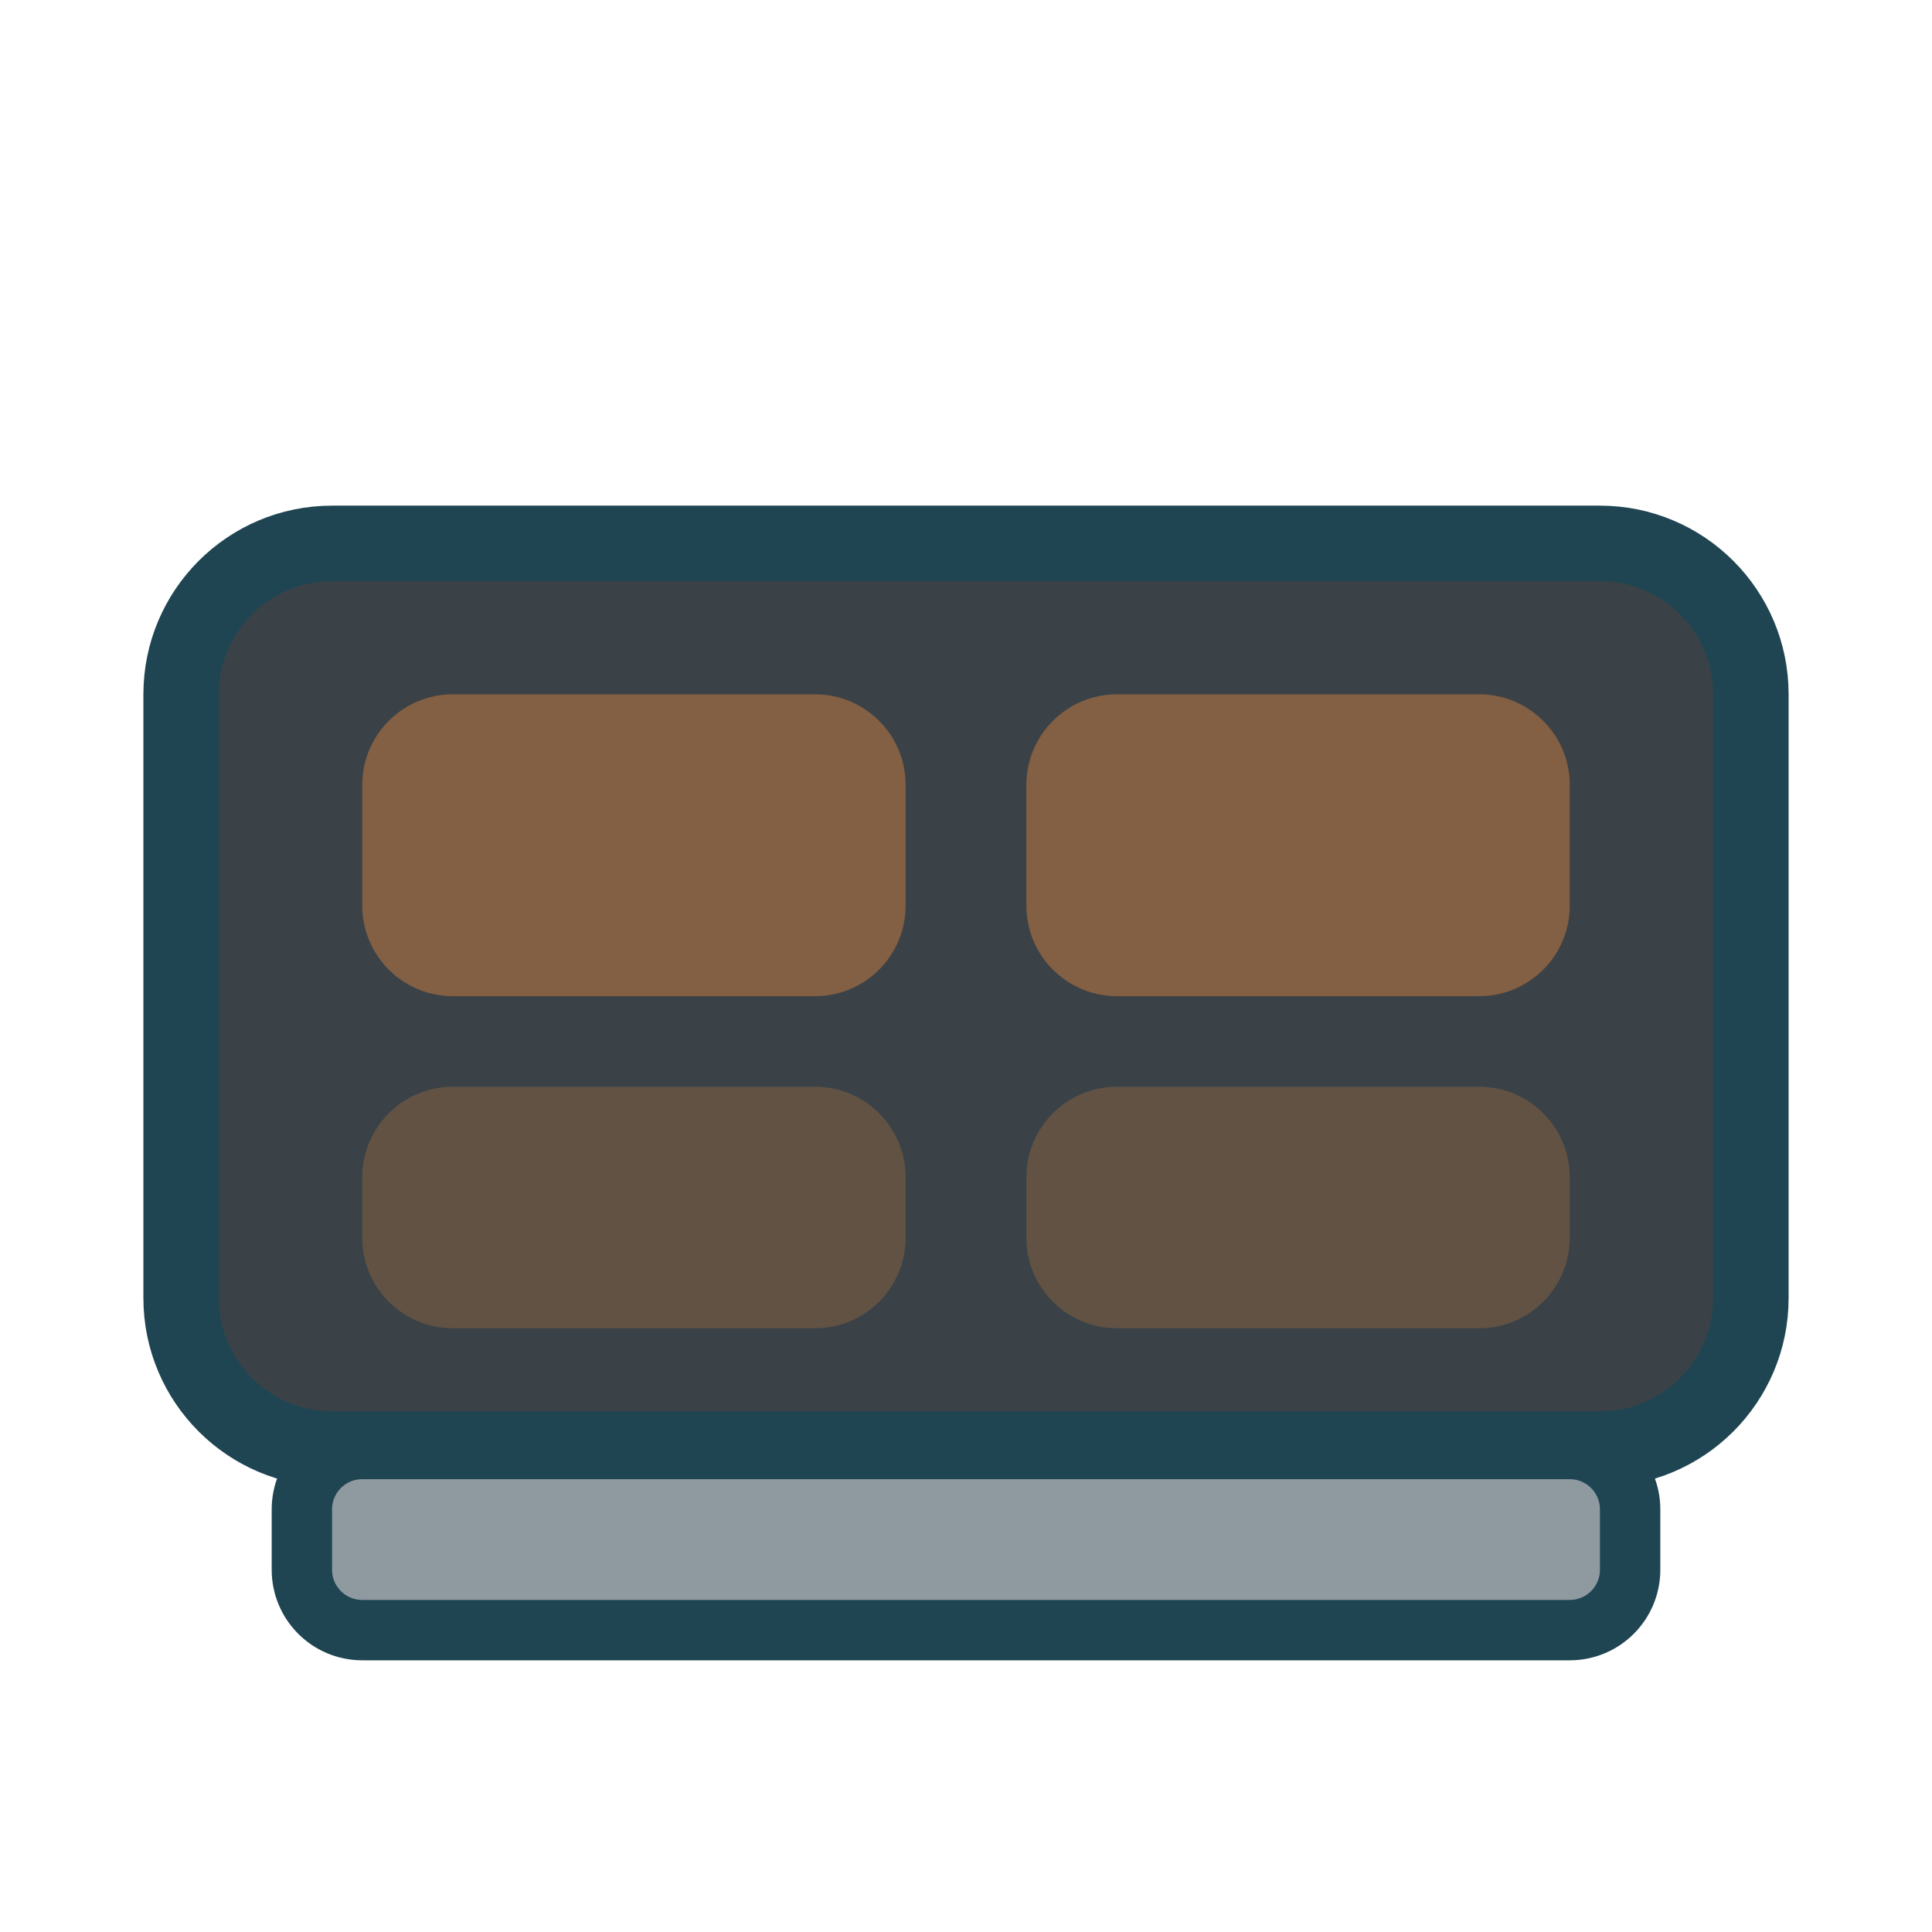
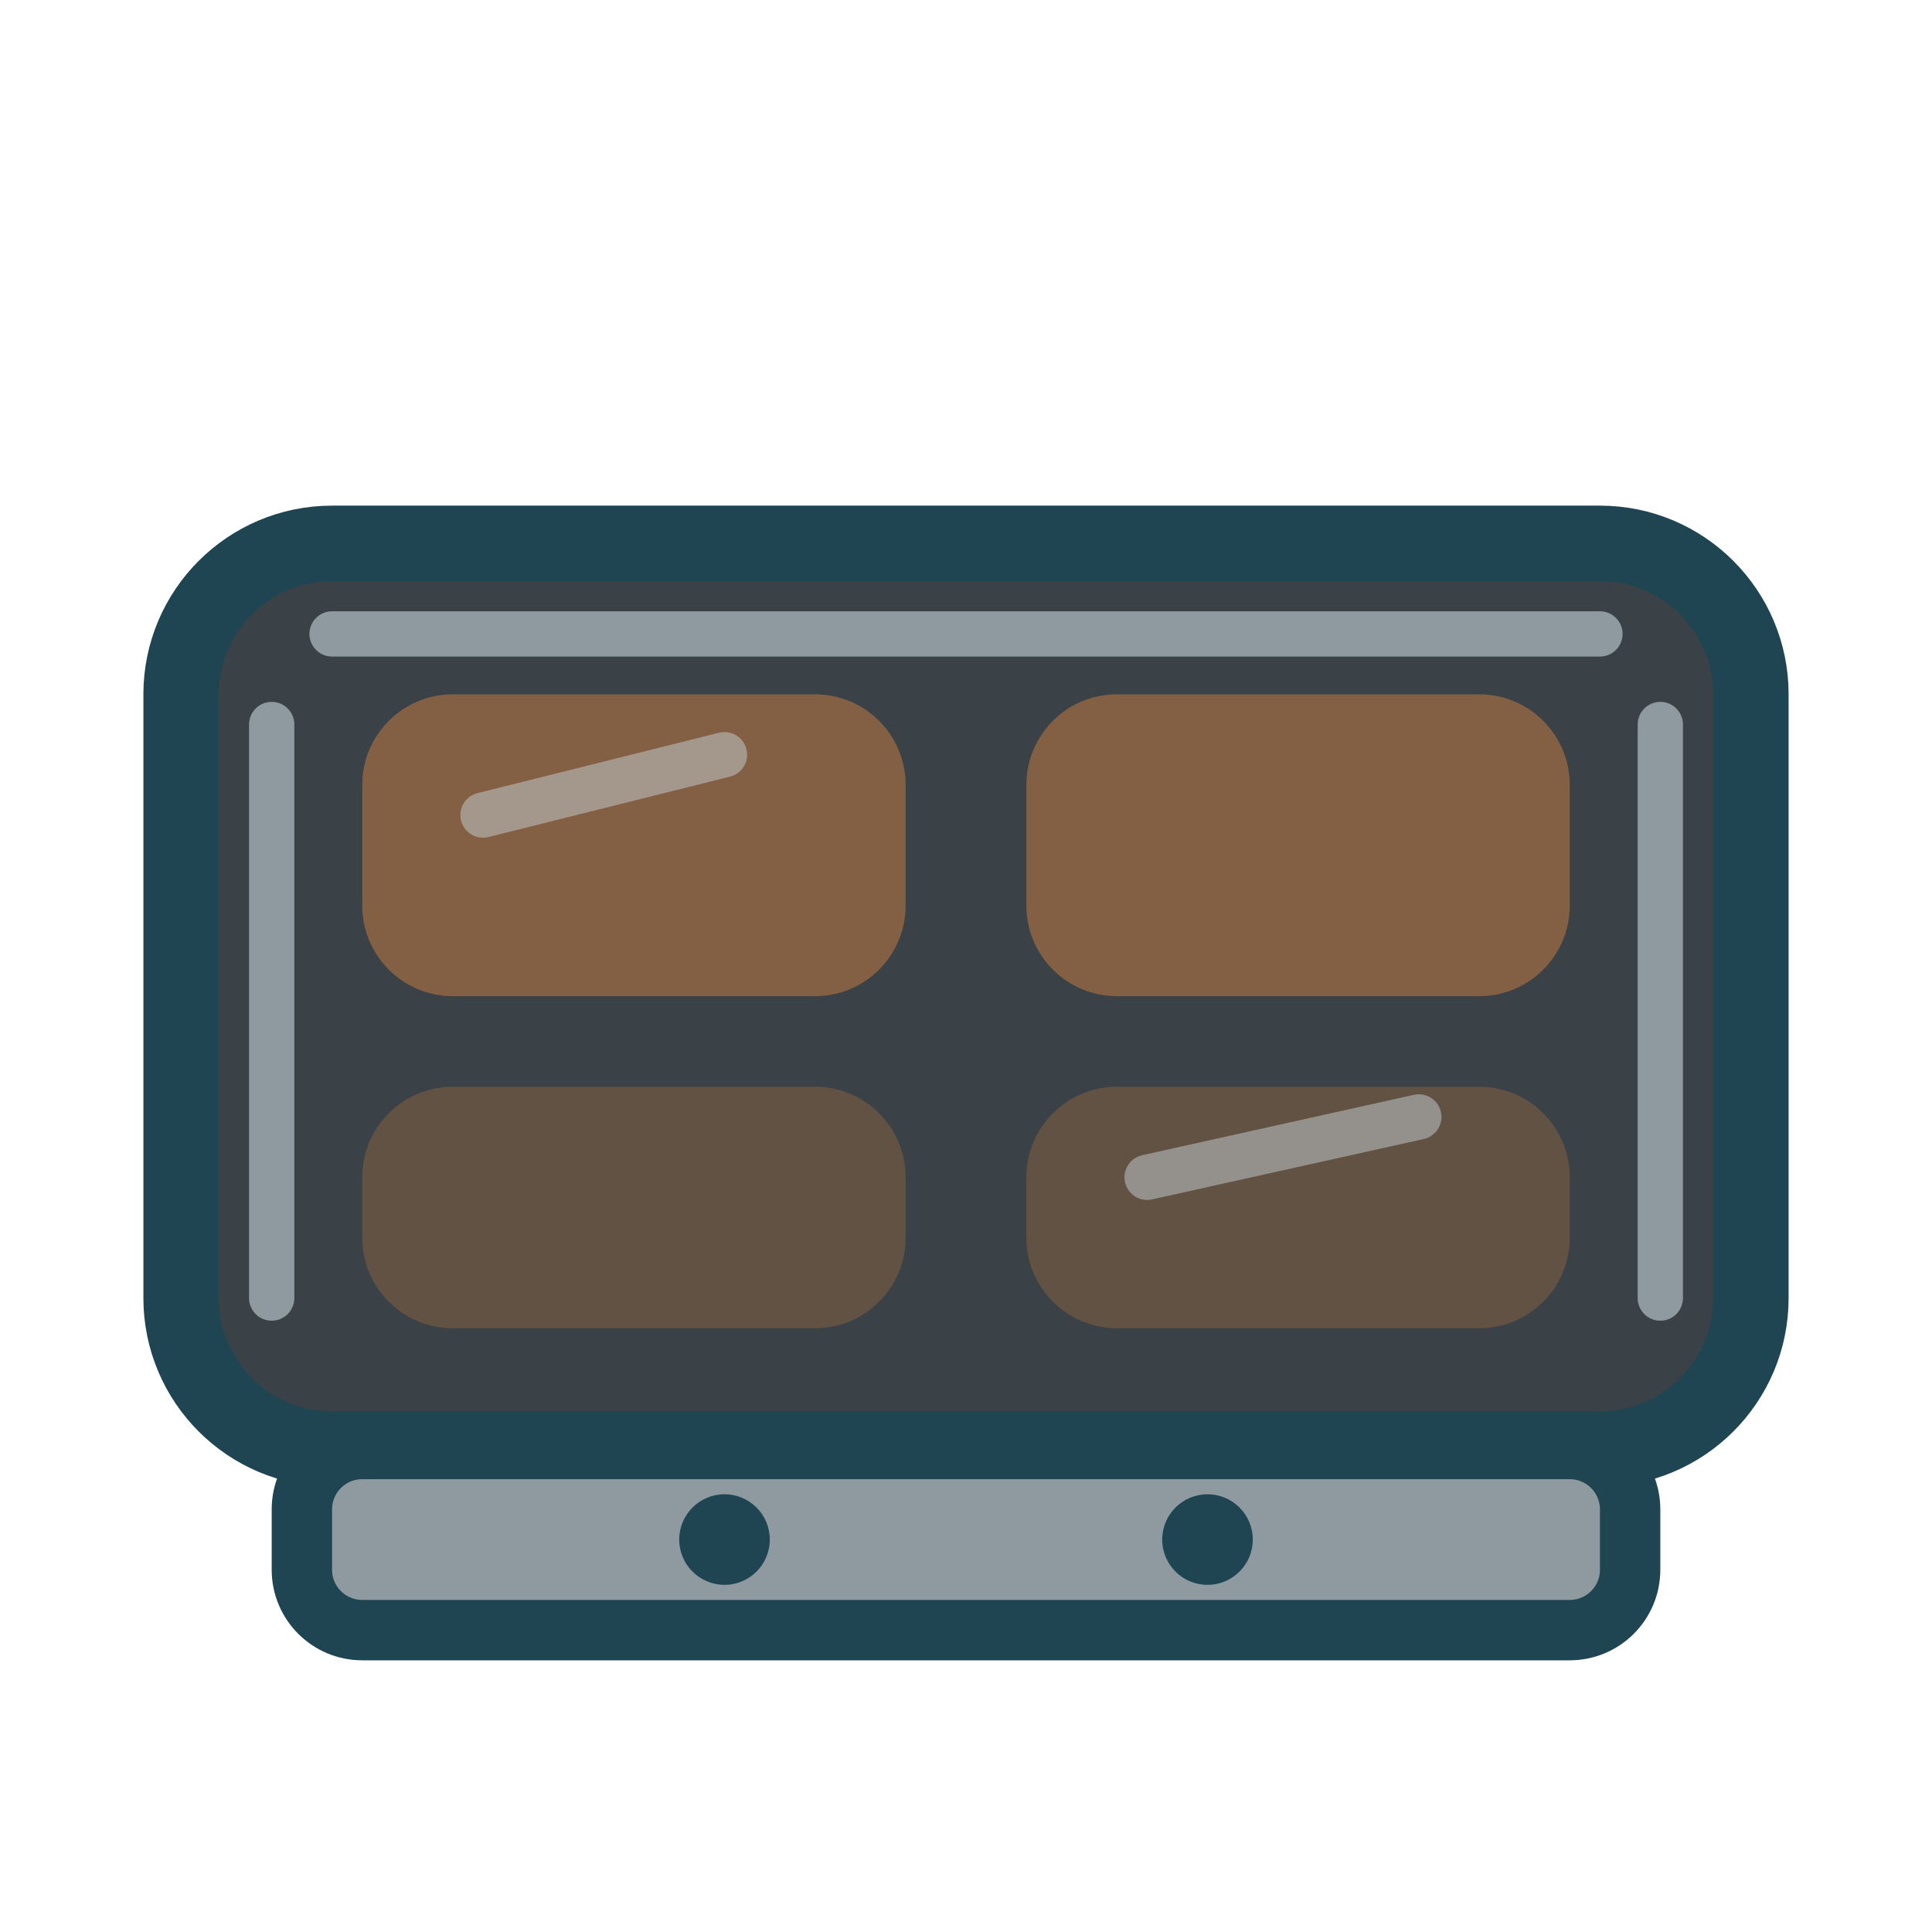
<svg xmlns="http://www.w3.org/2000/svg" viewBox="0 0 64 64">
  <rect x="6" y="18" width="52" height="30" rx="5" fill="#3A4247" stroke="#1F4552" stroke-width="2.5" />
  <rect x="12" y="23" width="18" height="10" rx="3" fill="#F08A3C" opacity=".4" />
  <rect x="34" y="23" width="18" height="10" rx="3" fill="#F08A3C" opacity=".4" />
  <rect x="12" y="36" width="18" height="8" rx="3" fill="#F08A3C" opacity=".22" />
  <rect x="34" y="36" width="18" height="8" rx="3" fill="#F08A3C" opacity=".22" />
  <rect x="10" y="48" width="44" height="6" rx="2" fill="#8E9AA0" stroke="#1F4552" stroke-width="2" />
+   <path d="M11 21h42M9 24v19m46-19v19" stroke="#8E9AA0" stroke-width="1.5" fill="none" stroke-linecap="round" />
+   <path d="m16 27 8-2m14 14 9-2" stroke="#C5CFD3" stroke-width="1.5" stroke-linecap="round" opacity=".5" />
+   <circle cx="24" cy="51" r="1.5" fill="#1F4552" />
+   <circle cx="40" cy="51" r="1.5" fill="#1F4552" />
</svg>
